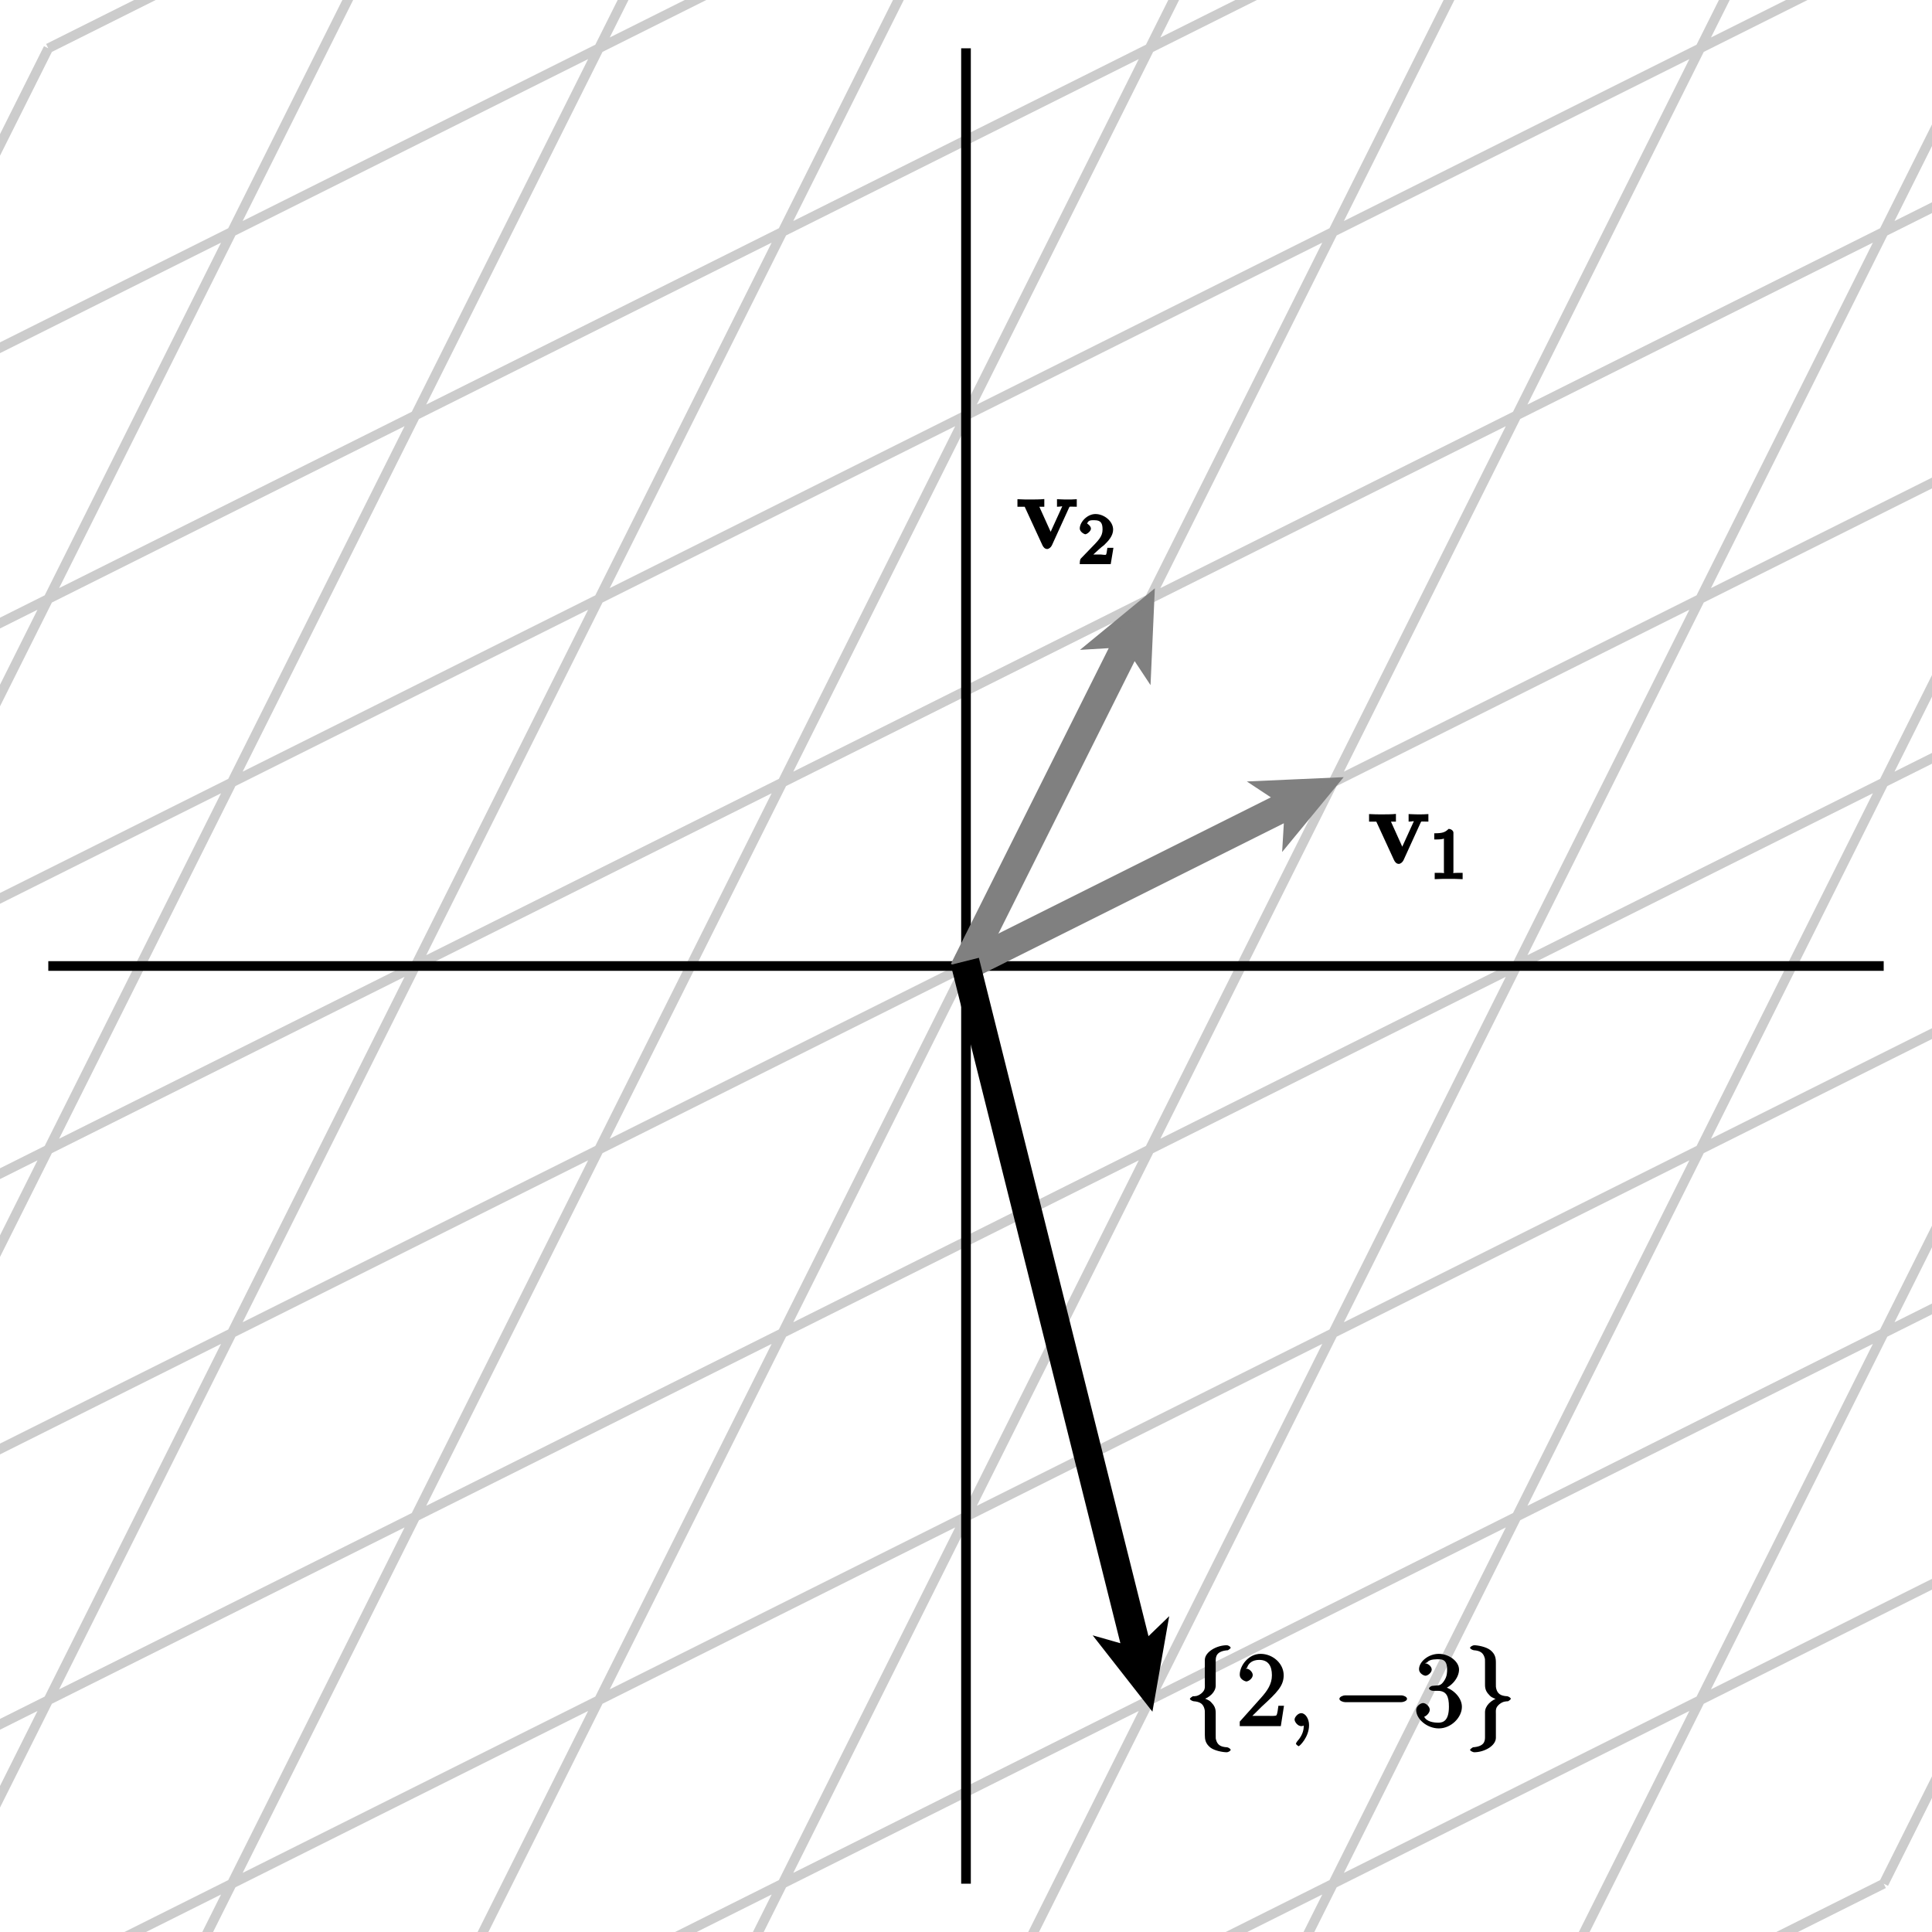
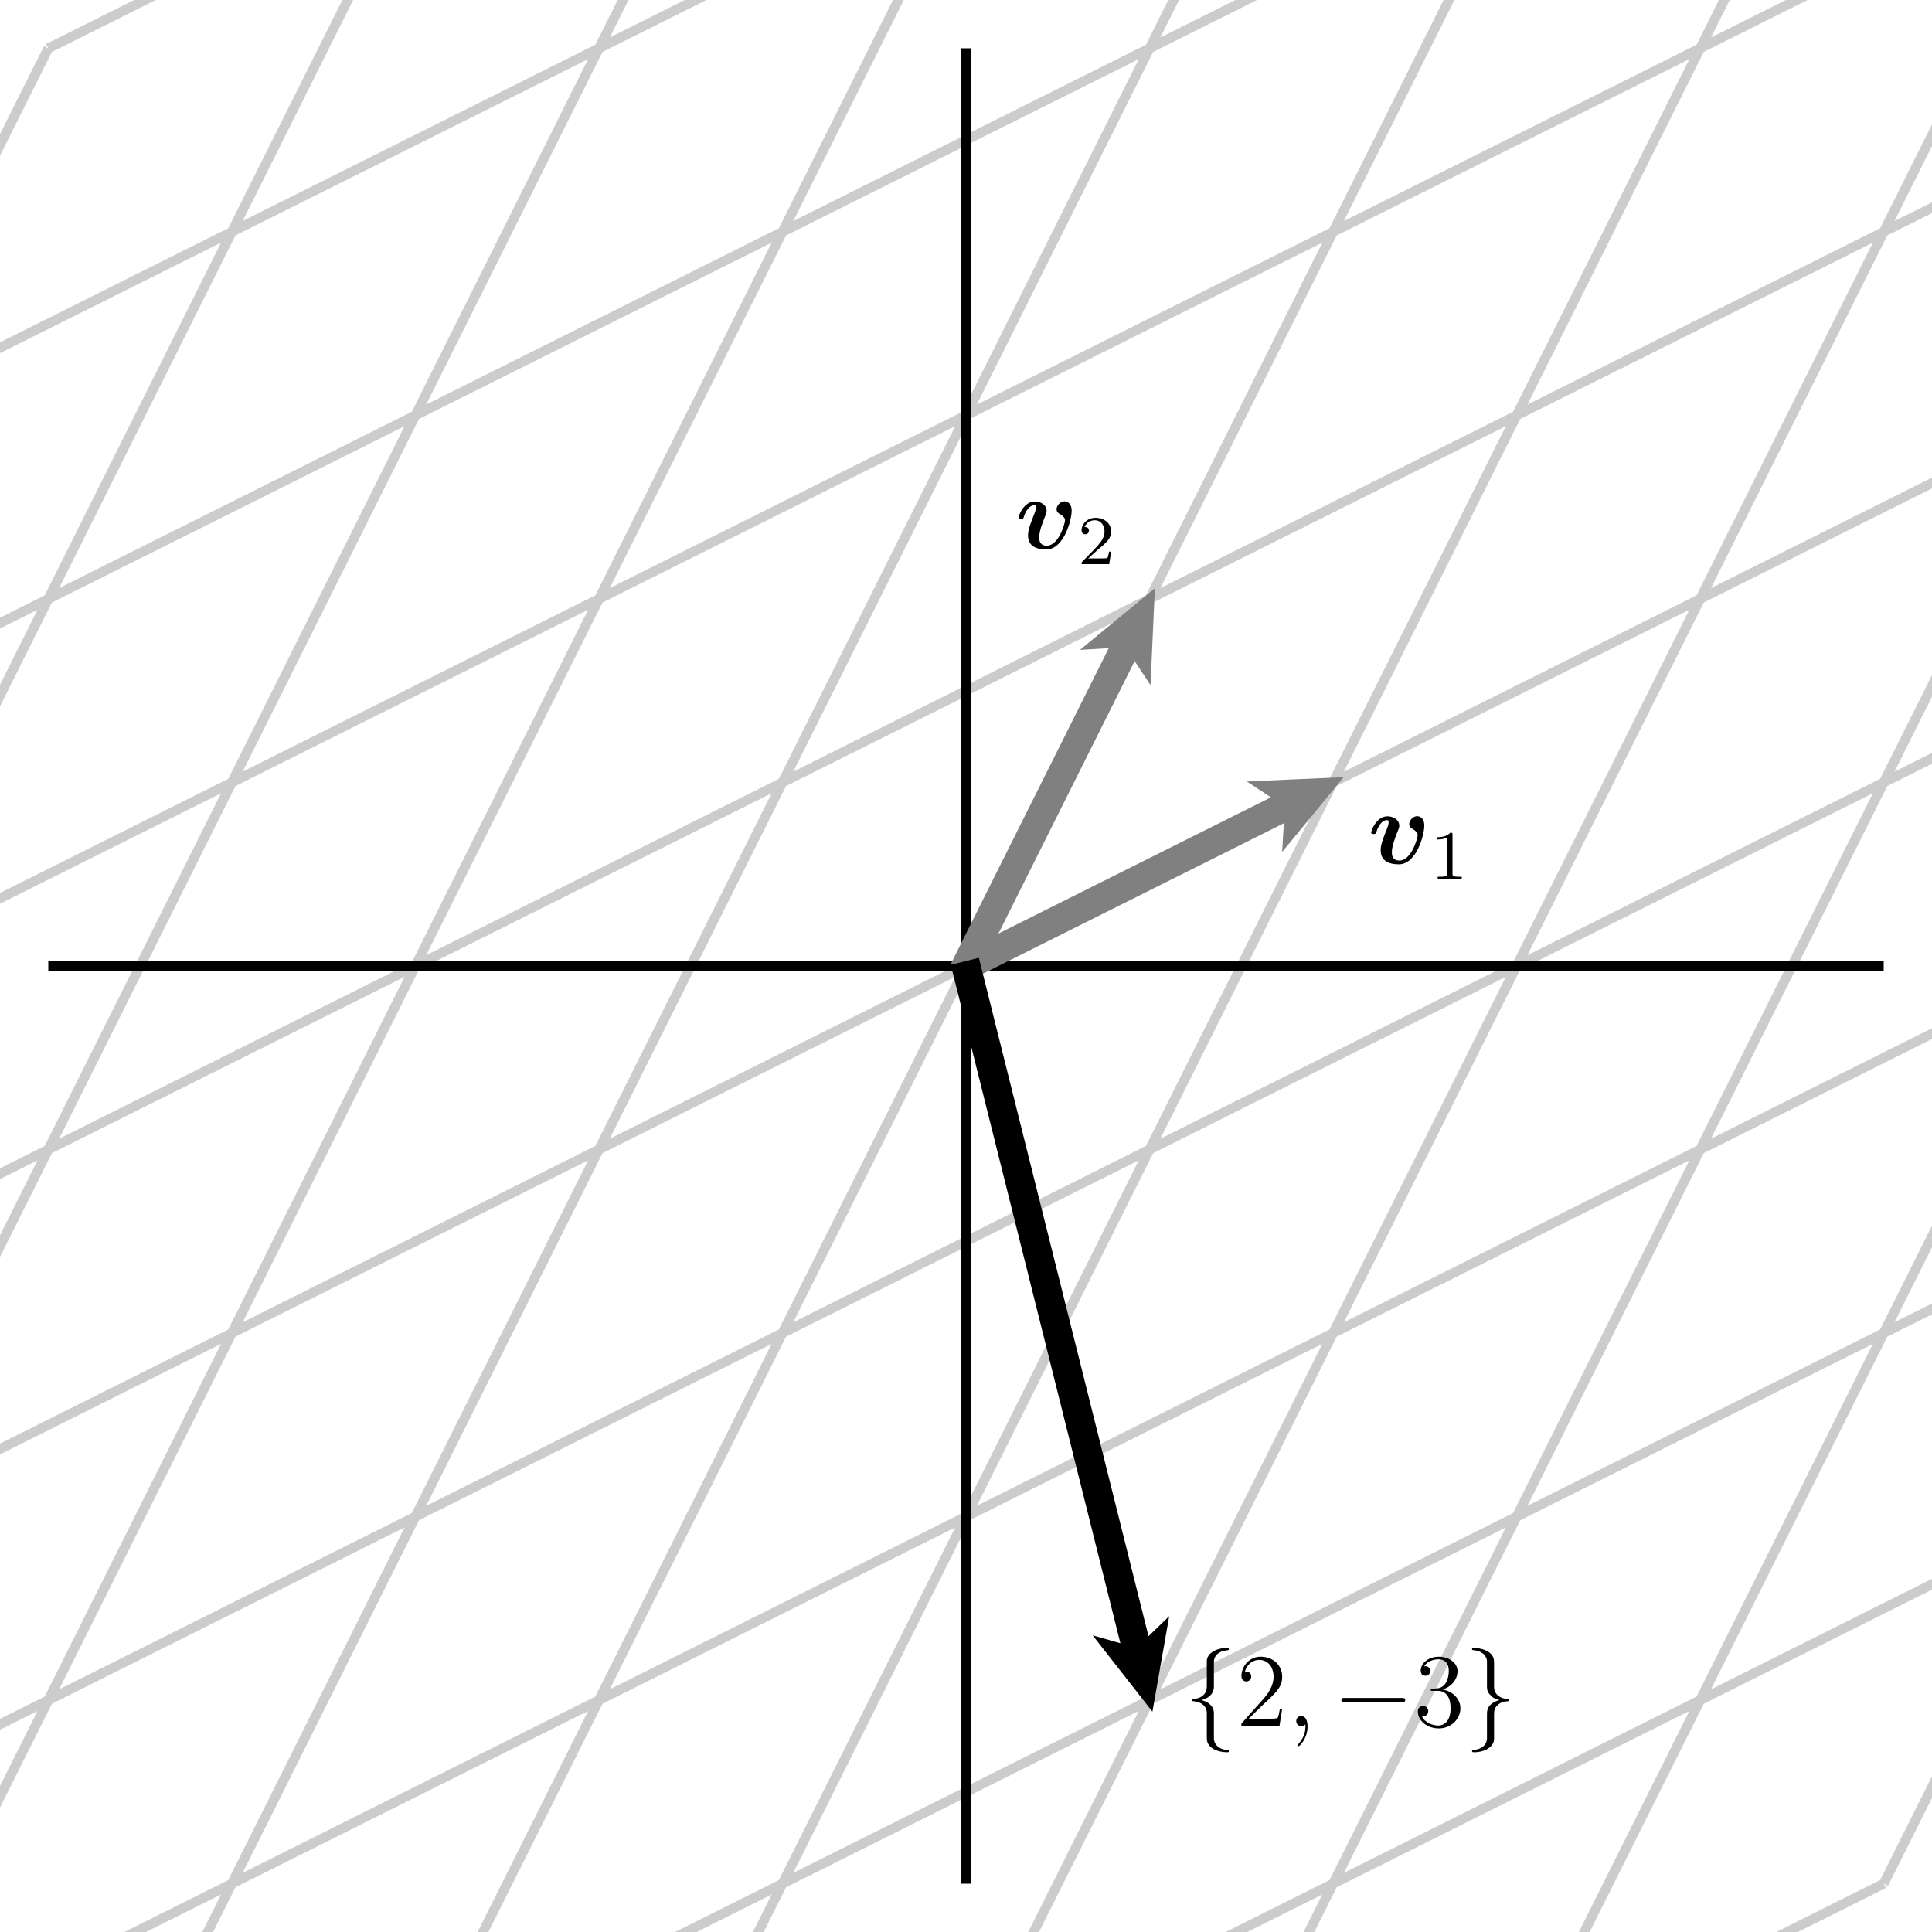
<svg xmlns="http://www.w3.org/2000/svg" xmlns:xlink="http://www.w3.org/1999/xlink" width="200pt" height="200pt" viewBox="0 0 200 200" version="1.1">
  <defs>
    <g>
      <symbol overflow="visible" id="glyph0-0">
        <path style="stroke:none;" d="" />
      </symbol>
      <symbol overflow="visible" id="glyph0-1">
-         <path style="stroke:none;" d="M 5.469 -4.234 C 5.547 -4.391 5.469 -4.328 6.266 -4.328 L 6.266 -5.109 C 5.75 -5.078 5.734 -5.078 5.297 -5.078 C 5 -5.078 4.984 -5.078 4.219 -5.109 L 4.219 -4.328 C 4.656 -4.328 4.75 -4.422 4.75 -4.344 C 4.75 -4.344 4.797 -4.438 4.844 -4.547 L 3.562 -1.734 L 2.391 -4.328 L 2.906 -4.328 L 2.906 -5.125 C 2.531 -5.078 1.766 -5.078 1.484 -5.078 C 1.172 -5.078 0.547 -5.078 0.125 -5.109 L 0.125 -4.328 L 0.875 -4.328 L 2.703 -0.359 C 2.797 -0.156 2.953 0.047 3.203 0.047 C 3.375 0.047 3.594 -0.125 3.688 -0.328 Z M 5.469 -4.234 " />
+         <path style="stroke:none;" d="M 5.844 -3.906 C 5.844 -4.891 5.125 -4.891 5.109 -4.891 C 4.672 -4.891 4.281 -4.438 4.281 -4.078 C 4.281 -3.766 4.516 -3.641 4.609 -3.578 C 5.062 -3.312 5.156 -3.125 5.156 -2.906 C 5.156 -2.672 4.531 -0.297 3.266 -0.297 C 2.484 -0.297 2.484 -0.953 2.484 -1.141 C 2.484 -1.766 2.781 -2.562 3.125 -3.422 C 3.219 -3.641 3.25 -3.734 3.25 -3.906 C 3.25 -4.531 2.625 -4.875 2.031 -4.875 C 0.891 -4.875 0.344 -3.406 0.344 -3.203 C 0.344 -3.047 0.5 -3.047 0.609 -3.047 C 0.734 -3.047 0.812 -3.047 0.859 -3.188 C 1.203 -4.344 1.766 -4.484 1.969 -4.484 C 2.047 -4.484 2.156 -4.484 2.156 -4.266 C 2.156 -4.016 2.016 -3.703 1.984 -3.609 C 1.484 -2.359 1.328 -1.875 1.328 -1.359 C 1.328 -0.219 2.25 0.094 3.203 0.094 C 5.047 0.094 5.844 -2.984 5.844 -3.906 Z M 5.844 -3.906 " />
      </symbol>
      <symbol overflow="visible" id="glyph1-0">
        <path style="stroke:none;" d="" />
      </symbol>
      <symbol overflow="visible" id="glyph1-1">
-         <path style="stroke:none;" d="M 2.469 -4.797 C 2.469 -4.984 2.25 -5.188 1.969 -5.188 C 1.609 -4.844 1.375 -4.734 0.484 -4.734 L 0.484 -4.094 C 0.891 -4.094 1.281 -4.094 1.484 -4.188 L 1.484 -0.797 C 1.484 -0.531 1.672 -0.641 0.984 -0.641 L 0.531 -0.641 L 0.531 0.016 C 1.031 -0.016 1.656 -0.016 1.969 -0.016 C 2.297 -0.016 2.922 -0.016 3.422 0.016 L 3.422 -0.641 L 2.969 -0.641 C 2.281 -0.641 2.469 -0.531 2.469 -0.797 Z M 2.469 -4.797 " />
+         <path style="stroke:none;" d="M 2.266 -4.594 C 2.266 -4.781 2.25 -4.797 2.047 -4.797 C 1.75 -4.5 1.375 -4.328 0.688 -4.328 L 0.688 -4.094 C 0.891 -4.094 1.281 -4.094 1.688 -4.281 L 1.688 -0.594 C 1.688 -0.328 1.672 -0.234 0.984 -0.234 L 0.734 -0.234 L 0.734 0 C 1.031 -0.016 1.656 -0.016 1.969 -0.016 C 2.297 -0.016 2.922 -0.016 3.219 0 L 3.219 -0.234 L 2.969 -0.234 C 2.281 -0.234 2.266 -0.328 2.266 -0.594 Z M 2.266 -4.594 " />
      </symbol>
      <symbol overflow="visible" id="glyph1-2">
-         <path style="stroke:none;" d="M 2.172 -1.531 C 2.281 -1.641 2.578 -1.875 2.703 -1.969 C 3.141 -2.391 3.641 -2.922 3.641 -3.578 C 3.641 -4.438 2.719 -5.188 1.812 -5.188 C 0.953 -5.188 0.188 -4.344 0.188 -3.688 C 0.188 -3.344 0.656 -3.094 0.766 -3.094 C 0.922 -3.094 1.344 -3.406 1.344 -3.672 C 1.344 -4.047 0.781 -4.25 0.969 -4.25 C 1.109 -4.578 1.391 -4.547 1.734 -4.547 C 2.406 -4.547 2.547 -4.188 2.547 -3.578 C 2.547 -2.828 2.078 -2.422 1.234 -1.547 L 0.328 -0.609 C 0.234 -0.531 0.188 -0.375 0.188 0 L 3.391 0 L 3.672 -1.688 L 3.047 -1.688 C 2.984 -1.344 2.984 -1.125 2.906 -0.984 C 2.859 -0.922 2.453 -1 2.344 -1 L 1.062 -1 L 1.203 -0.641 Z M 2.172 -1.531 " />
+         <path style="stroke:none;" d="M 2.031 -1.469 C 2.141 -1.578 2.453 -1.812 2.562 -1.922 C 3.016 -2.328 3.438 -2.719 3.438 -3.375 C 3.438 -4.234 2.719 -4.797 1.812 -4.797 C 0.953 -4.797 0.375 -4.141 0.375 -3.5 C 0.375 -3.141 0.656 -3.094 0.766 -3.094 C 0.922 -3.094 1.141 -3.203 1.141 -3.469 C 1.141 -3.844 0.781 -3.844 0.688 -3.844 C 0.906 -4.375 1.391 -4.547 1.734 -4.547 C 2.406 -4.547 2.75 -3.984 2.75 -3.375 C 2.75 -2.625 2.219 -2.078 1.375 -1.203 L 0.469 -0.281 C 0.375 -0.188 0.375 -0.188 0.375 0 L 3.234 0 L 3.438 -1.297 L 3.219 -1.297 C 3.188 -1.141 3.141 -0.781 3.047 -0.641 C 3 -0.594 2.453 -0.594 2.344 -0.594 L 1.062 -0.594 Z M 2.031 -1.469 " />
      </symbol>
      <symbol overflow="visible" id="glyph2-0">
        <path style="stroke:none;" d="" />
      </symbol>
      <symbol overflow="visible" id="glyph2-1">
-         <path style="stroke:none;" d="M 3.25 -6.797 C 3.25 -7.219 3.344 -7.781 4.516 -7.859 C 4.562 -7.875 4.797 -8.047 4.797 -8.109 C 4.797 -8.234 4.531 -8.375 4.406 -8.375 C 3.328 -8.375 2.141 -7.672 2.125 -6.875 L 2.125 -4.422 C 2.125 -4 2.188 -3.75 1.766 -3.391 C 1.375 -3.078 1.109 -3.094 0.875 -3.094 C 0.828 -3.078 0.578 -2.891 0.578 -2.828 C 0.578 -2.719 0.844 -2.594 0.953 -2.578 C 1.656 -2.531 1.969 -2.281 2.094 -1.75 C 2.125 -1.625 2.125 -1.609 2.125 -1.219 L 2.125 0.922 C 2.125 1.375 2.188 1.812 2.703 2.219 C 3.125 2.547 3.984 2.703 4.406 2.703 C 4.531 2.703 4.797 2.562 4.797 2.453 C 4.797 2.344 4.547 2.203 4.438 2.188 C 3.75 2.156 3.422 1.938 3.281 1.391 C 3.25 1.297 3.25 1.281 3.25 0.891 L 3.25 -1.375 C 3.25 -1.875 3.094 -2.156 2.75 -2.5 C 2.531 -2.734 2.078 -2.875 1.781 -2.969 L 1.781 -2.703 C 2.672 -2.953 3.25 -3.578 3.25 -4.203 Z M 3.25 -6.797 " />
+         <path style="stroke:none;" d="M 3.062 -6.656 C 3.062 -7.094 3.344 -7.781 4.516 -7.859 C 4.562 -7.875 4.609 -7.906 4.609 -7.984 C 4.609 -8.094 4.531 -8.094 4.406 -8.094 C 3.328 -8.094 2.344 -7.547 2.328 -6.75 L 2.328 -4.281 C 2.328 -3.859 2.328 -3.516 1.906 -3.156 C 1.516 -2.844 1.109 -2.828 0.875 -2.812 C 0.828 -2.812 0.781 -2.766 0.781 -2.703 C 0.781 -2.594 0.844 -2.594 0.953 -2.578 C 1.656 -2.531 2.188 -2.156 2.297 -1.625 C 2.328 -1.5 2.328 -1.484 2.328 -1.094 L 2.328 1.047 C 2.328 1.5 2.328 1.844 2.844 2.25 C 3.266 2.578 3.984 2.703 4.406 2.703 C 4.531 2.703 4.609 2.703 4.609 2.578 C 4.609 2.469 4.547 2.469 4.438 2.469 C 3.75 2.422 3.234 2.078 3.094 1.516 C 3.062 1.422 3.062 1.406 3.062 1.016 L 3.062 -1.25 C 3.062 -1.75 2.969 -1.938 2.625 -2.281 C 2.391 -2.5 2.078 -2.609 1.781 -2.703 C 2.672 -2.953 3.062 -3.438 3.062 -4.078 Z M 3.062 -6.656 " />
      </symbol>
      <symbol overflow="visible" id="glyph2-2">
-         <path style="stroke:none;" d="M 7.109 -2.484 C 7.297 -2.484 7.688 -2.609 7.688 -2.828 C 7.688 -3.047 7.297 -3.188 7.109 -3.188 L 1.281 -3.188 C 1.094 -3.188 0.688 -3.047 0.688 -2.828 C 0.688 -2.609 1.094 -2.484 1.281 -2.484 Z M 7.109 -2.484 " />
+         <path style="stroke:none;" d="M 7.109 -2.484 C 7.297 -2.484 7.5 -2.484 7.5 -2.703 C 7.5 -2.922 7.297 -2.922 7.109 -2.922 L 1.281 -2.922 C 1.094 -2.922 0.891 -2.922 0.891 -2.703 C 0.891 -2.484 1.094 -2.484 1.281 -2.484 Z M 7.109 -2.484 " />
      </symbol>
      <symbol overflow="visible" id="glyph2-3">
-         <path style="stroke:none;" d="M 2.125 1.141 C 2.125 1.562 2.047 2.109 0.875 2.188 C 0.828 2.203 0.578 2.391 0.578 2.453 C 0.578 2.562 0.891 2.703 1 2.703 C 2.047 2.703 3.234 2.047 3.25 1.219 L 3.25 -1.234 C 3.25 -1.656 3.188 -1.906 3.609 -2.266 C 4 -2.578 4.281 -2.562 4.516 -2.578 C 4.562 -2.594 4.797 -2.766 4.797 -2.828 C 4.797 -2.938 4.547 -3.078 4.438 -3.094 C 3.719 -3.125 3.406 -3.375 3.281 -3.906 C 3.25 -4.031 3.25 -4.047 3.25 -4.438 L 3.25 -6.578 C 3.25 -7.031 3.188 -7.469 2.672 -7.875 C 2.234 -8.219 1.359 -8.375 1 -8.375 C 0.891 -8.375 0.578 -8.234 0.578 -8.109 C 0.578 -8 0.844 -7.875 0.953 -7.859 C 1.625 -7.812 1.953 -7.594 2.094 -7.047 C 2.125 -6.953 2.125 -6.938 2.125 -6.547 L 2.125 -4.281 C 2.125 -3.781 2.281 -3.5 2.625 -3.156 C 2.844 -2.922 3.297 -2.781 3.609 -2.703 L 3.609 -2.969 C 2.719 -2.719 2.125 -2.078 2.125 -1.453 Z M 2.125 1.141 " />
+         <path style="stroke:none;" d="M 2.328 1.266 C 2.328 1.688 2.047 2.391 0.875 2.469 C 0.828 2.469 0.781 2.516 0.781 2.578 C 0.781 2.703 0.891 2.703 1 2.703 C 2.047 2.703 3.047 2.172 3.062 1.344 L 3.062 -1.109 C 3.062 -1.531 3.062 -1.875 3.484 -2.234 C 3.859 -2.547 4.281 -2.562 4.516 -2.578 C 4.562 -2.594 4.609 -2.641 4.609 -2.703 C 4.609 -2.812 4.547 -2.812 4.438 -2.812 C 3.719 -2.859 3.203 -3.25 3.094 -3.781 C 3.062 -3.891 3.062 -3.922 3.062 -4.312 L 3.062 -6.453 C 3.062 -6.906 3.062 -7.25 2.531 -7.656 C 2.109 -7.984 1.359 -8.094 1 -8.094 C 0.891 -8.094 0.781 -8.094 0.781 -7.984 C 0.781 -7.875 0.844 -7.875 0.953 -7.859 C 1.625 -7.812 2.156 -7.469 2.297 -6.922 C 2.328 -6.828 2.328 -6.797 2.328 -6.406 L 2.328 -4.141 C 2.328 -3.656 2.422 -3.469 2.766 -3.125 C 2.984 -2.891 3.297 -2.781 3.609 -2.703 C 2.719 -2.453 2.328 -1.953 2.328 -1.328 Z M 2.328 1.266 " />
      </symbol>
      <symbol overflow="visible" id="glyph3-0">
        <path style="stroke:none;" d="" />
      </symbol>
      <symbol overflow="visible" id="glyph3-1">
-         <path style="stroke:none;" d="M 4.75 -2.109 L 4.359 -2.109 C 4.312 -1.781 4.266 -1.297 4.156 -1.125 C 4.078 -1.031 3.594 -1.062 3.266 -1.062 L 1.281 -1.062 L 1.391 -0.812 C 1.688 -1.062 2.344 -1.75 2.625 -2.016 C 4.266 -3.516 4.906 -4.188 4.906 -5.266 C 4.906 -6.5 3.766 -7.484 2.516 -7.484 C 1.266 -7.484 0.359 -6.266 0.359 -5.328 C 0.359 -4.781 1 -4.625 1.031 -4.625 C 1.266 -4.625 1.703 -4.938 1.703 -5.297 C 1.703 -5.594 1.344 -5.953 1.031 -5.953 C 0.938 -5.953 0.922 -5.953 1.109 -6.031 C 1.25 -6.516 1.672 -6.859 2.375 -6.859 C 3.297 -6.859 3.688 -6.25 3.688 -5.266 C 3.688 -4.344 3.203 -3.656 2.578 -2.953 L 0.359 -0.469 L 0.359 0 L 4.609 0 L 4.938 -2.109 Z M 4.75 -2.109 " />
+         <path style="stroke:none;" d="M 4.75 -1.812 L 4.516 -1.812 C 4.484 -1.625 4.391 -1.031 4.281 -0.859 C 4.203 -0.766 3.594 -0.766 3.266 -0.766 L 1.281 -0.766 C 1.562 -1.016 2.219 -1.703 2.5 -1.969 C 4.141 -3.484 4.75 -4.031 4.75 -5.109 C 4.75 -6.344 3.766 -7.188 2.516 -7.188 C 1.266 -7.188 0.531 -6.109 0.531 -5.188 C 0.531 -4.625 1 -4.625 1.031 -4.625 C 1.266 -4.625 1.547 -4.797 1.547 -5.141 C 1.547 -5.438 1.344 -5.641 1.031 -5.641 C 0.938 -5.641 0.922 -5.641 0.891 -5.641 C 1.094 -6.375 1.672 -6.859 2.375 -6.859 C 3.297 -6.859 3.859 -6.094 3.859 -5.109 C 3.859 -4.188 3.328 -3.391 2.703 -2.703 L 0.531 -0.266 L 0.531 0 L 4.469 0 Z M 4.75 -1.812 " />
      </symbol>
      <symbol overflow="visible" id="glyph3-2">
-         <path style="stroke:none;" d="M 1.984 -4.172 C 1.797 -4.172 1.594 -4 1.594 -3.906 C 1.594 -3.797 1.812 -3.656 2.016 -3.656 L 2.5 -3.656 C 3.422 -3.656 3.656 -3.047 3.656 -2.016 C 3.656 -0.594 3.094 -0.359 2.562 -0.359 C 2.047 -0.359 1.328 -0.469 1.094 -0.984 C 1.203 -0.969 1.672 -1.312 1.672 -1.703 C 1.672 -2.016 1.281 -2.391 0.984 -2.391 C 0.719 -2.391 0.266 -2.078 0.266 -1.672 C 0.266 -0.719 1.406 0.234 2.609 0.234 C 3.891 0.234 5 -0.906 5 -2 C 5 -2.984 4.031 -3.922 3 -4.109 L 3 -3.797 C 3.938 -4.078 4.703 -5.016 4.703 -5.859 C 4.703 -6.703 3.656 -7.484 2.609 -7.484 C 1.531 -7.484 0.562 -6.672 0.562 -5.891 C 0.562 -5.453 1.062 -5.219 1.234 -5.219 C 1.453 -5.219 1.875 -5.531 1.875 -5.859 C 1.875 -6.203 1.453 -6.5 1.219 -6.5 C 1.156 -6.5 1.141 -6.5 1.422 -6.609 C 1.625 -6.969 2.531 -6.922 2.578 -6.922 C 2.938 -6.922 3.469 -6.906 3.469 -5.859 C 3.469 -5.641 3.484 -5.156 3.156 -4.688 C 2.844 -4.203 2.609 -4.219 2.312 -4.203 Z M 1.984 -4.172 " />
+         <path style="stroke:none;" d="M 1.984 -3.875 C 1.797 -3.859 1.766 -3.859 1.766 -3.75 C 1.766 -3.656 1.812 -3.656 2.016 -3.656 L 2.5 -3.656 C 3.422 -3.656 3.828 -2.891 3.828 -1.859 C 3.828 -0.438 3.094 -0.062 2.562 -0.062 C 2.047 -0.062 1.172 -0.312 0.859 -1.031 C 1.203 -0.969 1.516 -1.172 1.516 -1.562 C 1.516 -1.875 1.281 -2.078 0.984 -2.078 C 0.719 -2.078 0.438 -1.938 0.438 -1.516 C 0.438 -0.562 1.406 0.234 2.609 0.234 C 3.891 0.234 4.844 -0.75 4.844 -1.844 C 4.844 -2.844 4.031 -3.609 3 -3.797 C 3.938 -4.078 4.547 -4.859 4.547 -5.703 C 4.547 -6.547 3.656 -7.188 2.609 -7.188 C 1.531 -7.188 0.734 -6.516 0.734 -5.734 C 0.734 -5.297 1.062 -5.219 1.234 -5.219 C 1.453 -5.219 1.719 -5.375 1.719 -5.703 C 1.719 -6.047 1.453 -6.203 1.219 -6.203 C 1.156 -6.203 1.141 -6.203 1.094 -6.188 C 1.516 -6.922 2.531 -6.922 2.578 -6.922 C 2.938 -6.922 3.641 -6.766 3.641 -5.703 C 3.641 -5.5 3.609 -4.891 3.297 -4.422 C 2.969 -3.953 2.609 -3.922 2.312 -3.906 Z M 1.984 -3.875 " />
      </symbol>
      <symbol overflow="visible" id="glyph4-0">
        <path style="stroke:none;" d="" />
      </symbol>
      <symbol overflow="visible" id="glyph4-1">
-         <path style="stroke:none;" d="M 2.266 -0.109 C 2.266 -0.734 1.906 -1.344 1.453 -1.344 C 1.109 -1.344 0.766 -0.922 0.766 -0.688 C 0.766 -0.438 1.094 0 1.469 0 C 1.609 0 1.844 -0.094 1.938 -0.188 C 1.969 -0.203 1.859 -0.156 1.875 -0.156 C 1.891 -0.156 1.719 -0.156 1.719 -0.109 C 1.719 0.25 1.688 0.844 1.062 1.547 C 0.953 1.672 0.906 1.797 0.906 1.828 C 0.906 1.875 1.141 2.078 1.188 2.078 C 1.281 2.078 2.266 1.141 2.266 -0.109 Z M 2.266 -0.109 " />
+         <path style="stroke:none;" d="M 2.109 0.047 C 2.109 -0.578 1.906 -1.047 1.453 -1.047 C 1.109 -1.047 0.938 -0.766 0.938 -0.531 C 0.938 -0.297 1.094 0 1.469 0 C 1.609 0 1.734 -0.047 1.828 -0.141 C 1.844 -0.156 1.859 -0.156 1.875 -0.156 C 1.891 -0.156 1.891 -0.016 1.891 0.047 C 1.891 0.406 1.828 1.094 1.203 1.797 C 1.078 1.938 1.078 1.953 1.078 1.969 C 1.078 2.031 1.141 2.078 1.188 2.078 C 1.281 2.078 2.109 1.281 2.109 0.047 Z M 2.109 0.047 " />
      </symbol>
    </g>
  </defs>
  <g id="surface1">
    <path style="fill:none;stroke-width:10;stroke-linecap:butt;stroke-linejoin:miter;stroke:rgb(80.077%,80.077%,80.077%);stroke-opacity:1;stroke-miterlimit:10;" d="M -3750 -2800 L -1850 1000 M -3370 -2610 L -1470 1190 M -2990 -2420 L -1090 1380 M -2610 -2230 L -710 1570 M -2230 -2040 L -330 1760 M -1850 -1850 L 50 1950 M -1470 -1660 L 430 2140 M -1090 -1470 L 810 2330 M -710 -1280 L 1190 2520 M -330 -1090 L 1570 2710 M 50 -900 L 1950 2900 M 430 -710 L 2330 3090 M 810 -520 L 2710 3280 M 1190 -330 L 3090 3470 M 1570 -140 L 3470 3660 M 1950 50 L 3850 3850 M 2330 240 L 4230 4040 M 2710 430 L 4610 4230 M 3090 620 L 4990 4420 M 3470 810 L 5370 4610 M 3850 1000 L 5750 4800 M -2800 -3750 L 1000 -1850 M -2610 -3370 L 1190 -1470 M -2420 -2990 L 1380 -1090 M -2230 -2610 L 1570 -710 M -2040 -2230 L 1760 -330 M -1850 -1850 L 1950 50 M -1660 -1470 L 2140 430 M -1470 -1090 L 2330 810 M -1280 -710 L 2520 1190 M -1090 -330 L 2710 1570 M -900 50 L 2900 1950 M -710 430 L 3090 2330 M -520 810 L 3280 2710 M -330 1190 L 3470 3090 M -140 1570 L 3660 3470 M 50 1950 L 3850 3850 M 240 2330 L 4040 4230 M 430 2710 L 4230 4610 M 620 3090 L 4420 4990 M 810 3470 L 4610 5370 M 1000 3850 L 4800 5750 " transform="matrix(0.1,0,0,-0.1,0,200)" />
    <path style="fill:none;stroke-width:10;stroke-linecap:butt;stroke-linejoin:miter;stroke:rgb(0%,0%,0%);stroke-opacity:1;stroke-miterlimit:10;" d="M 50 1000 L 1950 1000 M 1000 50 L 1000 1950 " transform="matrix(0.1,0,0,-0.1,0,200)" />
    <path style=" stroke:none;fill-rule:nonzero;fill:rgb(50%,50%,50%);fill-opacity:1;" d="M 100.445 100.895 L 133.453 84.391 L 133.316 86.695 L 138 81 L 130.633 81.328 L 132.559 82.602 L 99.551 99.105 L 100.445 100.895 " />
    <path style="fill:none;stroke-width:10;stroke-linecap:butt;stroke-linejoin:miter;stroke:rgb(50%,50%,50%);stroke-opacity:1;stroke-miterlimit:10;" d="M 1004.453 991.055 L 1334.531 1156.094 L 1333.164 1133.047 L 1380 1190 L 1306.328 1186.719 L 1325.586 1173.984 L 995.508 1008.945 Z M 1004.453 991.055 " transform="matrix(0.1,0,0,-0.1,0,200)" />
    <path style=" stroke:none;fill-rule:nonzero;fill:rgb(50%,50%,50%);fill-opacity:1;" d="M 100.895 100.449 L 117.398 67.441 L 118.672 69.367 L 119 62 L 113.305 66.684 L 115.609 66.547 L 99.105 99.555 L 100.895 100.449 " />
    <path style="fill:none;stroke-width:10;stroke-linecap:butt;stroke-linejoin:miter;stroke:rgb(50%,50%,50%);stroke-opacity:1;stroke-miterlimit:10;" d="M 1008.945 995.508 L 1173.984 1325.586 L 1186.719 1306.328 L 1190 1380 L 1133.047 1333.164 L 1156.094 1334.531 L 991.055 1004.453 Z M 1008.945 995.508 " transform="matrix(0.1,0,0,-0.1,0,200)" />
    <path style=" stroke:none;fill-rule:nonzero;fill:rgb(0%,0%,0%);fill-opacity:1;" d="M 99.031 100.242 L 116.676 170.824 L 114.453 170.191 L 119 176 L 120.277 168.734 L 118.617 170.34 L 100.969 99.758 L 99.031 100.242 " />
    <path style="fill:none;stroke-width:10;stroke-linecap:butt;stroke-linejoin:miter;stroke:rgb(0%,0%,0%);stroke-opacity:1;stroke-miterlimit:10;" d="M 990.312 997.578 L 1166.758 291.758 L 1144.531 298.086 L 1190 240 L 1202.773 312.656 L 1186.172 296.602 L 1009.688 1002.422 Z M 990.312 997.578 " transform="matrix(0.1,0,0,-0.1,0,200)" />
    <g style="fill:rgb(0%,0%,0%);fill-opacity:1;">
      <use xlink:href="#glyph0-1" x="141.6" y="89.382" />
    </g>
    <g style="fill:rgb(0%,0%,0%);fill-opacity:1;">
-       <use xlink:href="#glyph1-1" x="147.989" y="90.996" />
+       <use xlink:href="#glyph1-1" x="148.096" y="90.996" />
    </g>
    <g style="fill:rgb(0%,0%,0%);fill-opacity:1;">
-       <use xlink:href="#glyph0-1" x="105.201" y="56.786" />
+       <use xlink:href="#glyph0-1" x="105.094" y="56.786" />
    </g>
    <g style="fill:rgb(0%,0%,0%);fill-opacity:1;">
      <use xlink:href="#glyph1-2" x="111.589" y="58.4" />
    </g>
    <g style="fill:rgb(0%,0%,0%);fill-opacity:1;">
      <use xlink:href="#glyph2-1" x="122.6" y="178.69" />
    </g>
    <g style="fill:rgb(0%,0%,0%);fill-opacity:1;">
      <use xlink:href="#glyph3-1" x="127.98" y="178.69" />
    </g>
    <g style="fill:rgb(0%,0%,0%);fill-opacity:1;">
      <use xlink:href="#glyph4-1" x="133.248" y="178.69" />
    </g>
    <g style="fill:rgb(0%,0%,0%);fill-opacity:1;">
      <use xlink:href="#glyph2-2" x="137.967" y="178.69" />
    </g>
    <g style="fill:rgb(0%,0%,0%);fill-opacity:1;">
      <use xlink:href="#glyph3-2" x="146.336" y="178.69" />
    </g>
    <g style="fill:rgb(0%,0%,0%);fill-opacity:1;">
      <use xlink:href="#glyph2-3" x="151.603" y="178.69" />
    </g>
  </g>
</svg>
